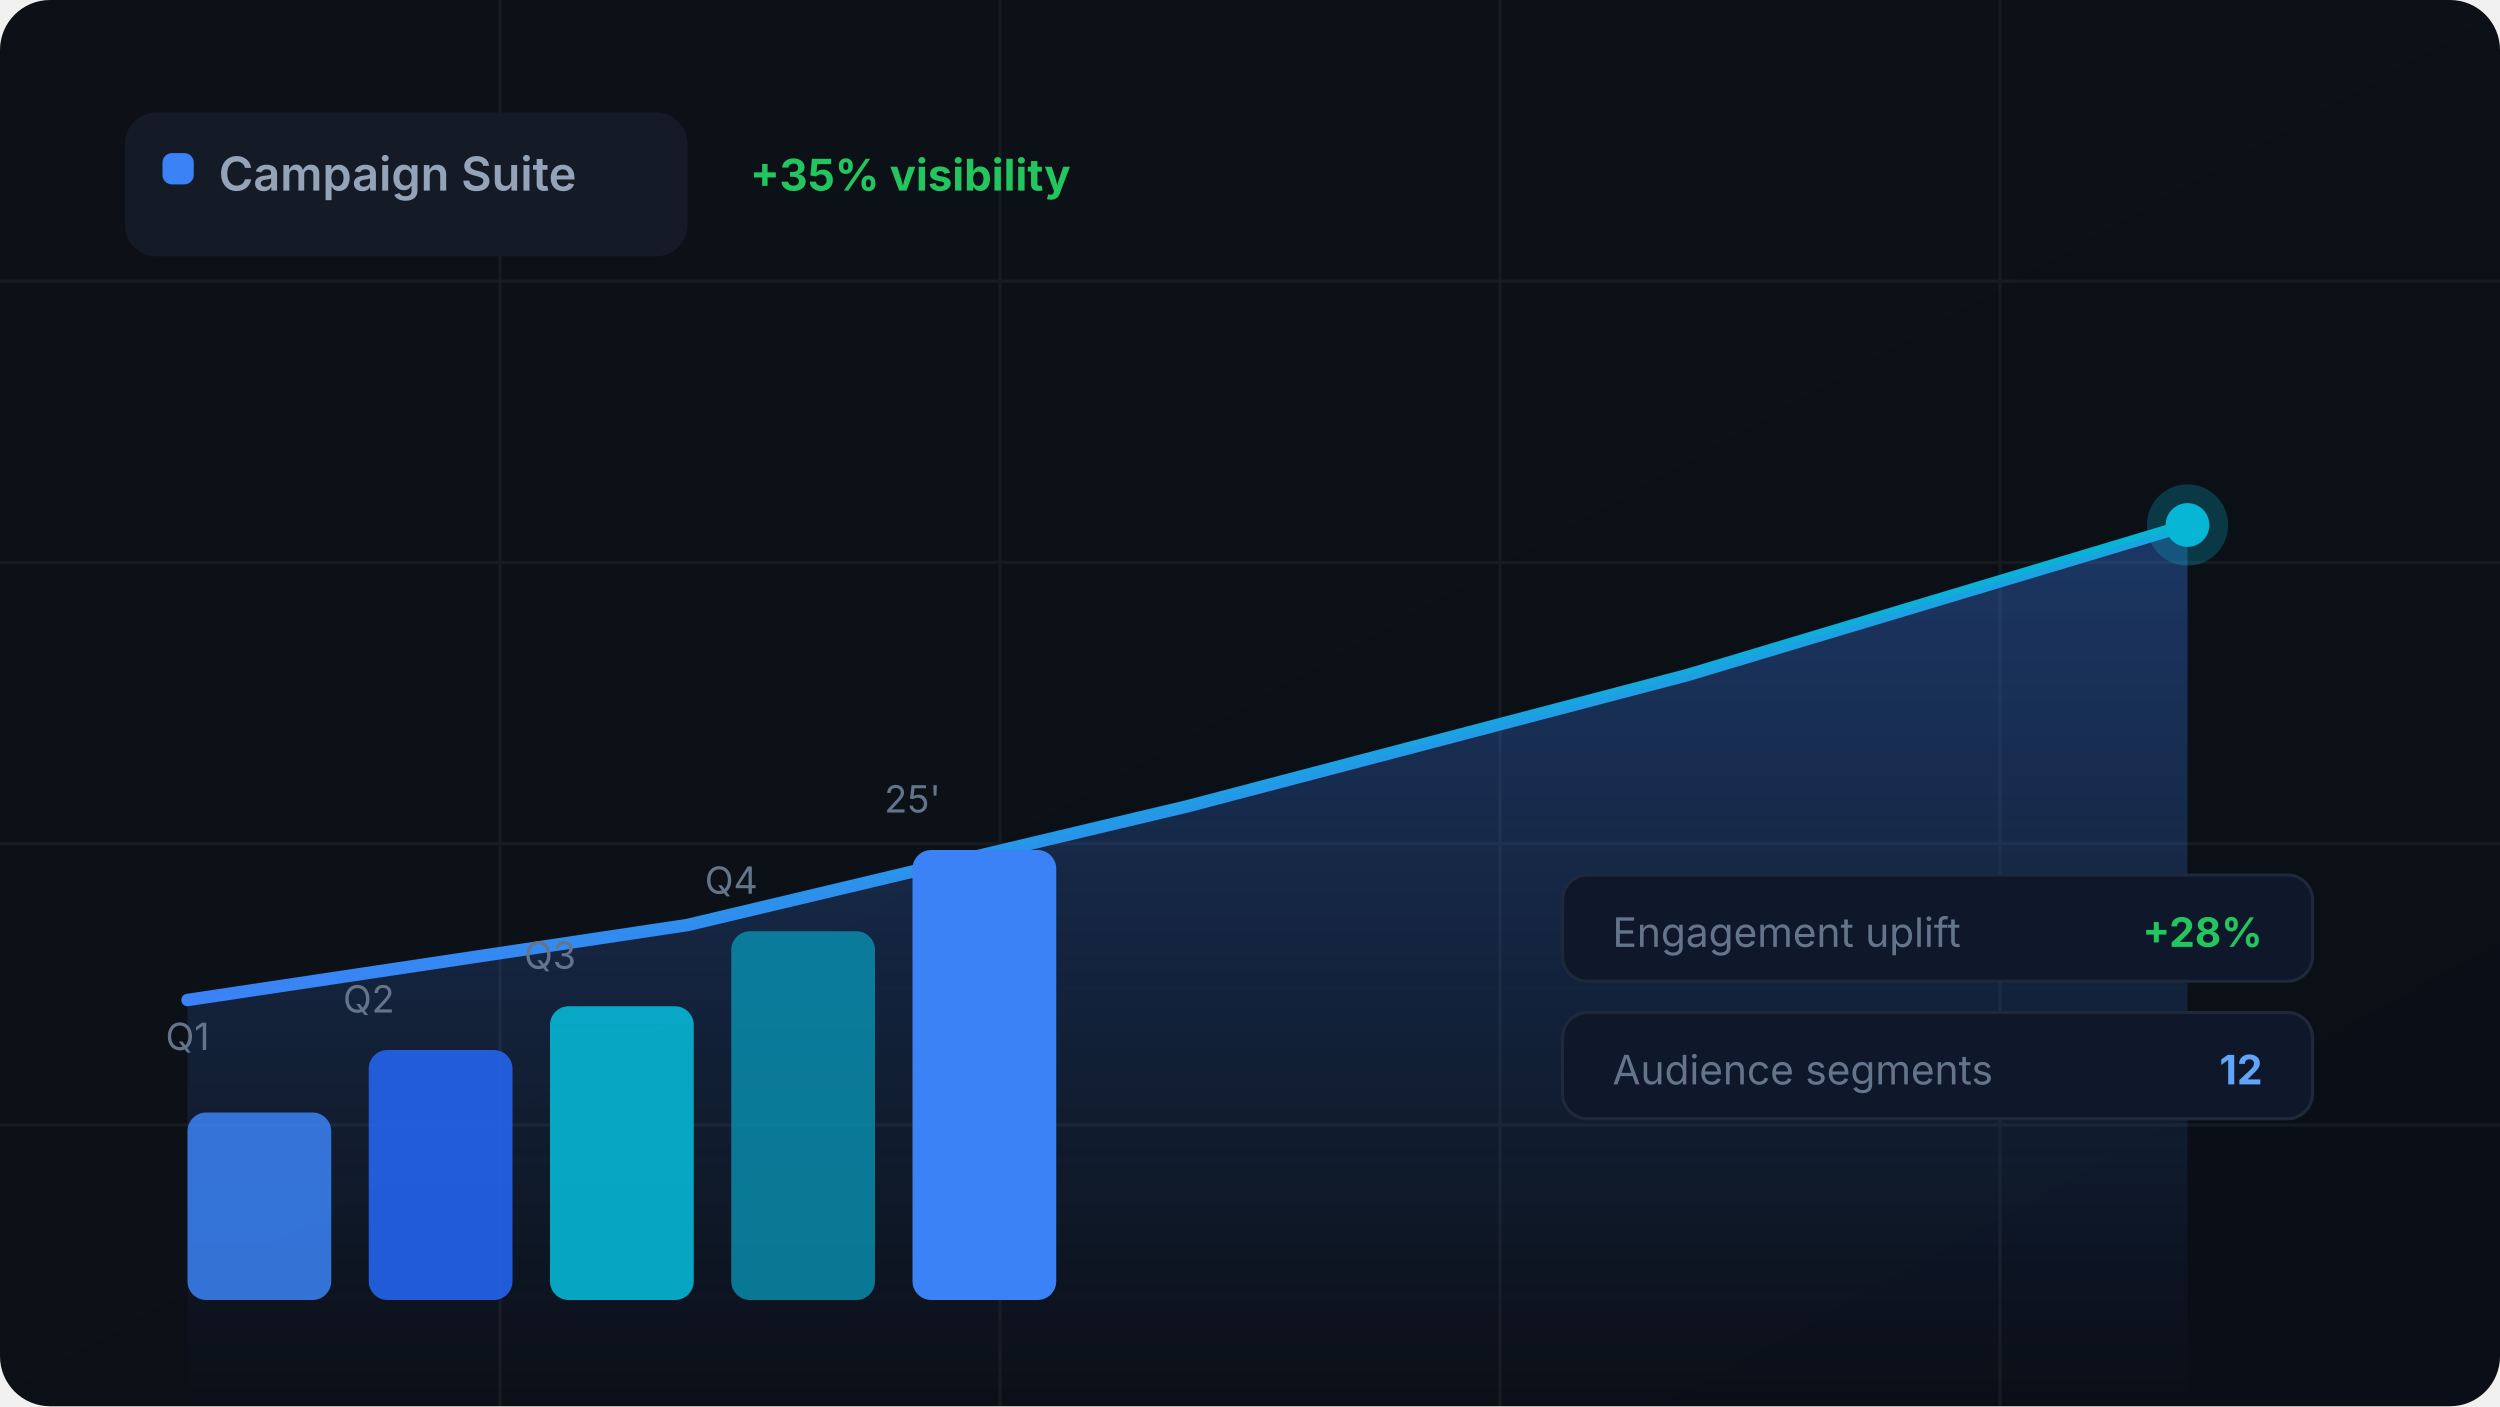
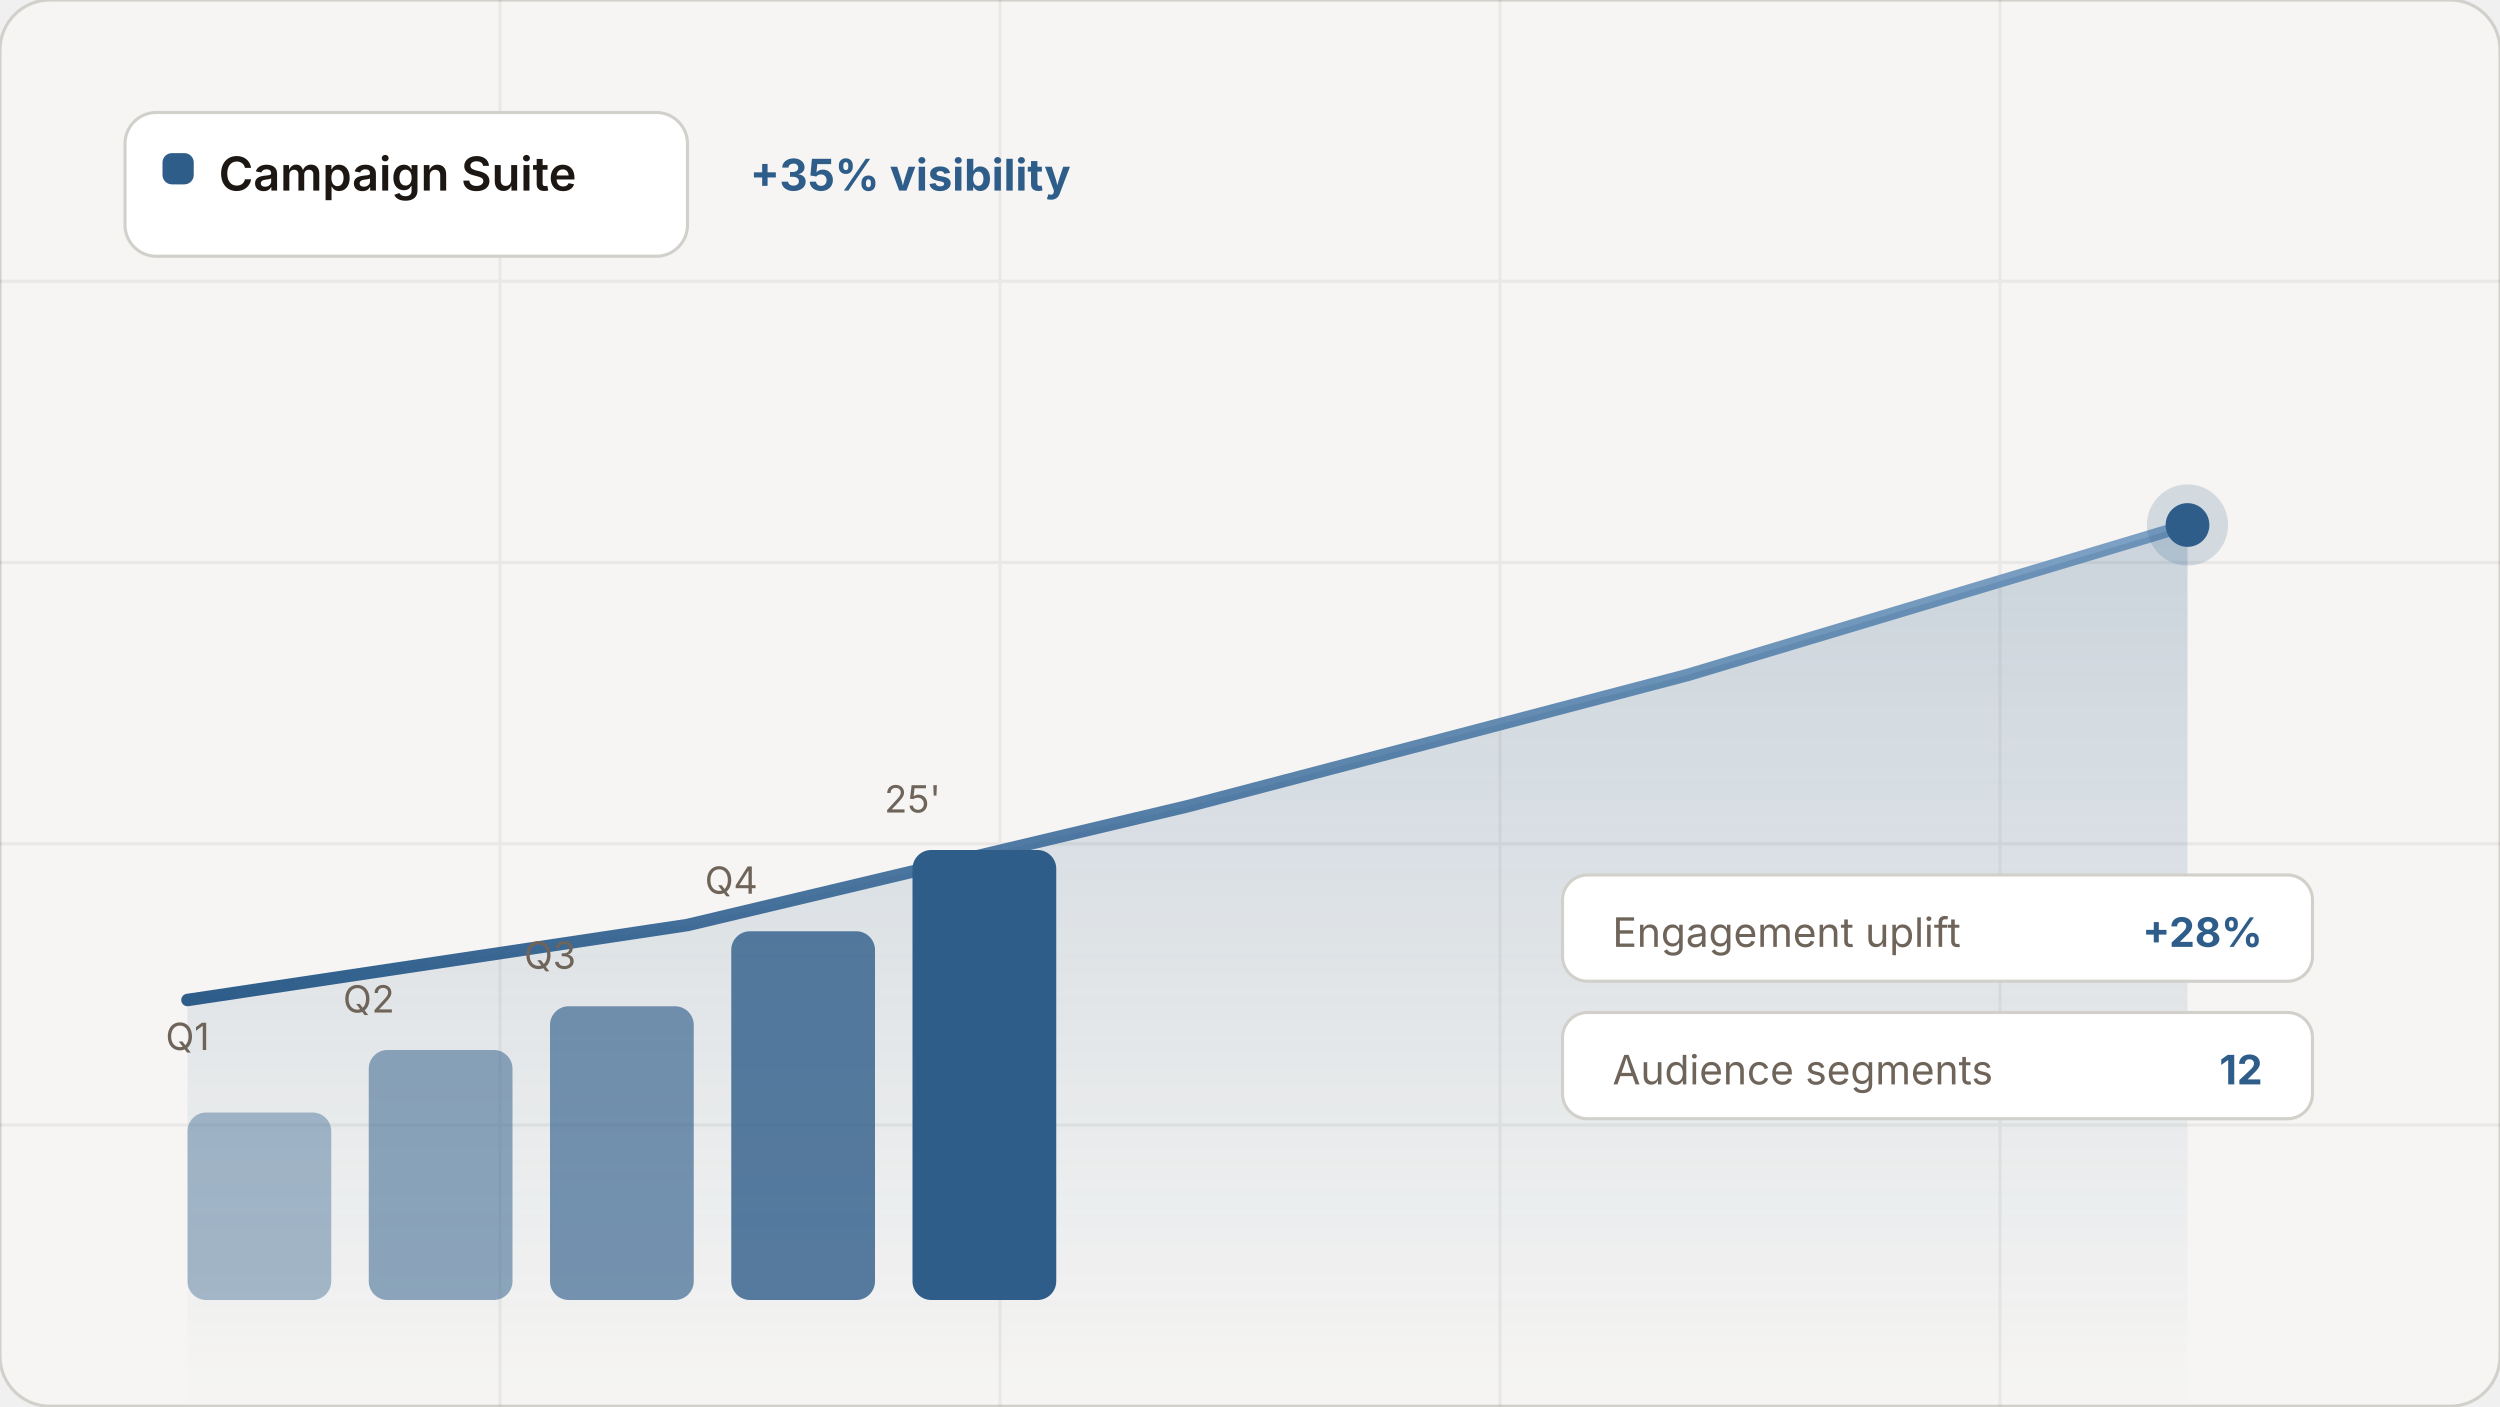
<svg xmlns="http://www.w3.org/2000/svg" width="800" height="450" viewBox="0 0 800 450" font-family="system-ui, -apple-system, Segoe UI, sans-serif">
  <defs>
-     <linearGradient id="bg" x1="0" y1="0" x2="1" y2="1">
-       <stop offset="0" stop-color="#0d1117" />
-       <stop offset="1" stop-color="#0a0e16" />
-     </linearGradient>
    <linearGradient id="area" x1="0" y1="0" x2="0" y2="1">
-       <stop offset="0" stop-color="#3b82f6" stop-opacity="0.35" />
-       <stop offset="1" stop-color="#3b82f6" stop-opacity="0" />
+       <stop offset="0" stop-color="#2e5d8a" stop-opacity="0.22" />
+       <stop offset="1" stop-color="#2e5d8a" stop-opacity="0" />
    </linearGradient>
    <linearGradient id="line" x1="0" y1="0" x2="1" y2="0">
-       <stop offset="0" stop-color="#3b82f6" />
-       <stop offset="1" stop-color="#06b6d4" />
+       <stop offset="0" stop-color="#2e5d8a" />
+       <stop offset="1" stop-color="#7fa3c6" />
    </linearGradient>
  </defs>
-   <rect width="800" height="450" fill="url(#bg)" rx="16" />
-   <g opacity="0.05" stroke="#ffffff">
+   <rect width="800" height="450" fill="#f6f5f3" stroke="#d2d0cb" rx="16" />
+   <g opacity="0.06" stroke="#1c1712">
    <path d="M0 90h800M0 180h800M0 270h800M0 360h800M160 0v450M320 0v450M480 0v450M640 0v450" />
  </g>
-   <rect x="40" y="36" width="180" height="46" rx="10" fill="#151b26" />
-   <rect x="52" y="49" width="10" height="10" rx="3" fill="#3b82f6" />
-   <text x="70" y="61" fill="#94a3b8" font-size="15" font-weight="600">Campaign Suite</text>
-   <text x="240" y="61" fill="#22c55e" font-size="14" font-weight="700">+35% visibility</text>
+   <rect x="40" y="36" width="180" height="46" rx="10" fill="#ffffff" stroke="#d2d0cb" />
+   <rect x="52" y="49" width="10" height="10" rx="3" fill="#2e5d8a" />
+   <text x="70" y="61" fill="#1c1712" font-size="15" font-weight="600">Campaign Suite</text>
+   <text x="240" y="61" fill="#2e5d8a" font-size="14" font-weight="700">+35% visibility</text>
  <path d="M60 320 L220 296 L380 258 L540 216 L700 168" fill="none" stroke="url(#line)" stroke-width="4" stroke-linecap="round" />
  <path d="M60 320 L220 296 L380 258 L540 216 L700 168 L700 450 L60 450 Z" fill="url(#area)" />
-   <circle cx="700" cy="168" r="7" fill="#06b6d4" />
-   <circle cx="700" cy="168" r="13" fill="#06b6d4" opacity="0.25" />
-   <g>
-     <rect x="60" y="356" width="46" height="60" rx="6" fill="#3b82f6" opacity="0.85" />
-     <rect x="118" y="336" width="46" height="80" rx="6" fill="#2563eb" opacity="0.9" />
-     <rect x="176" y="322" width="46" height="94" rx="6" fill="#06b6d4" opacity="0.9" />
-     <rect x="234" y="298" width="46" height="118" rx="6" fill="#0891b2" opacity="0.8" />
-     <rect x="292" y="272" width="46" height="144" rx="6" fill="#3b82f6" />
+   <circle cx="700" cy="168" r="7" fill="#2e5d8a" />
+   <circle cx="700" cy="168" r="13" fill="#2e5d8a" opacity="0.18" />
+   <g fill="#2e5d8a">
+     <rect x="60" y="356" width="46" height="60" rx="6" opacity="0.4" />
+     <rect x="118" y="336" width="46" height="80" rx="6" opacity="0.52" />
+     <rect x="176" y="322" width="46" height="94" rx="6" opacity="0.64" />
+     <rect x="234" y="298" width="46" height="118" rx="6" opacity="0.8" />
+     <rect x="292" y="272" width="46" height="144" rx="6" />
  </g>
-   <g font-size="12" fill="#64748b">
+   <g font-size="12" fill="#6f6459">
    <text x="60" y="336" text-anchor="middle">Q1</text>
    <text x="118" y="324" text-anchor="middle">Q2</text>
    <text x="176" y="310" text-anchor="middle">Q3</text>
    <text x="234" y="286" text-anchor="middle">Q4</text>
    <text x="292" y="260" text-anchor="middle">25'</text>
  </g>
-   <rect x="500" y="280" width="240" height="34" rx="8" fill="#0f172a" stroke="#1e293b" />
-   <text x="516" y="303" fill="#64748b" font-size="13">Engagement uplift</text>
-   <text x="724" y="303" fill="#22c55e" font-size="13" font-weight="700" text-anchor="end">+28%</text>
-   <rect x="500" y="324" width="240" height="34" rx="8" fill="#0f172a" stroke="#1e293b" />
-   <text x="516" y="347" fill="#64748b" font-size="13">Audience segments</text>
-   <text x="724" y="347" fill="#60a5fa" font-size="13" font-weight="700" text-anchor="end">12</text>
+   <rect x="500" y="280" width="240" height="34" rx="8" fill="#ffffff" stroke="#d2d0cb" />
+   <text x="516" y="303" fill="#6f6459" font-size="13">Engagement uplift</text>
+   <text x="724" y="303" fill="#2e5d8a" font-size="13" font-weight="700" text-anchor="end">+28%</text>
+   <rect x="500" y="324" width="240" height="34" rx="8" fill="#ffffff" stroke="#d2d0cb" />
+   <text x="516" y="347" fill="#6f6459" font-size="13">Audience segments</text>
+   <text x="724" y="347" fill="#2e5d8a" font-size="13" font-weight="700" text-anchor="end">12</text>
</svg>
